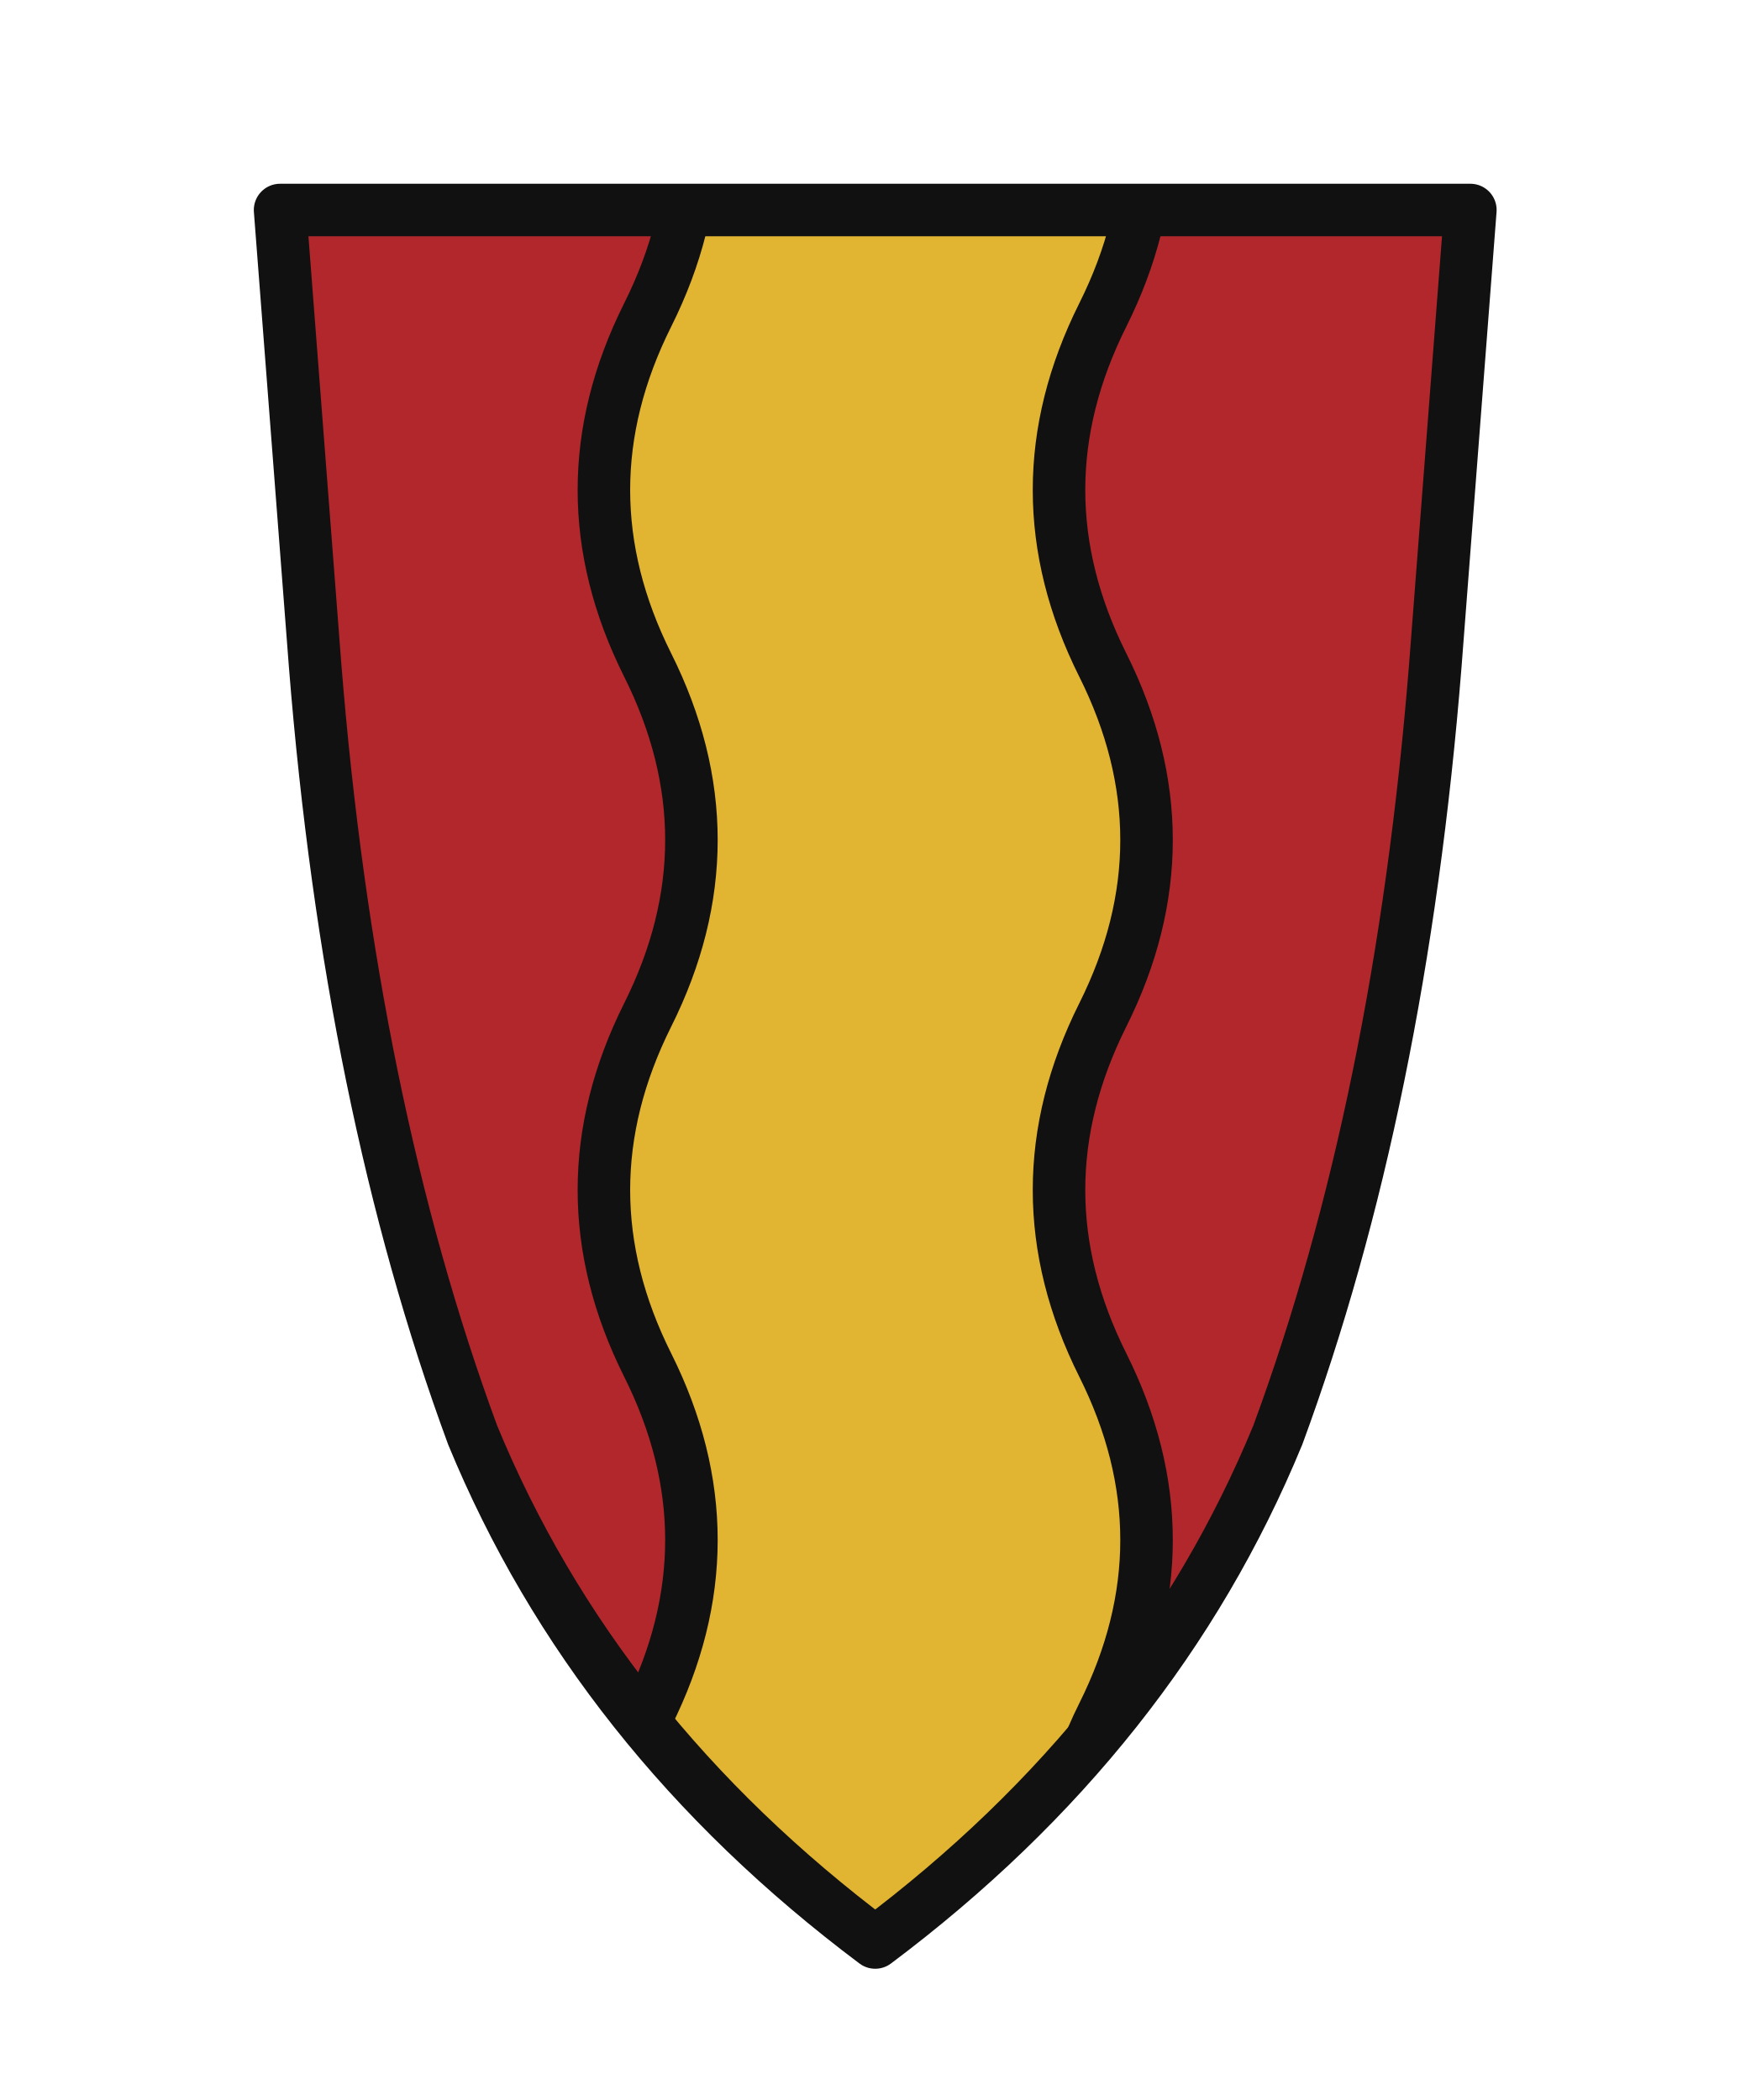
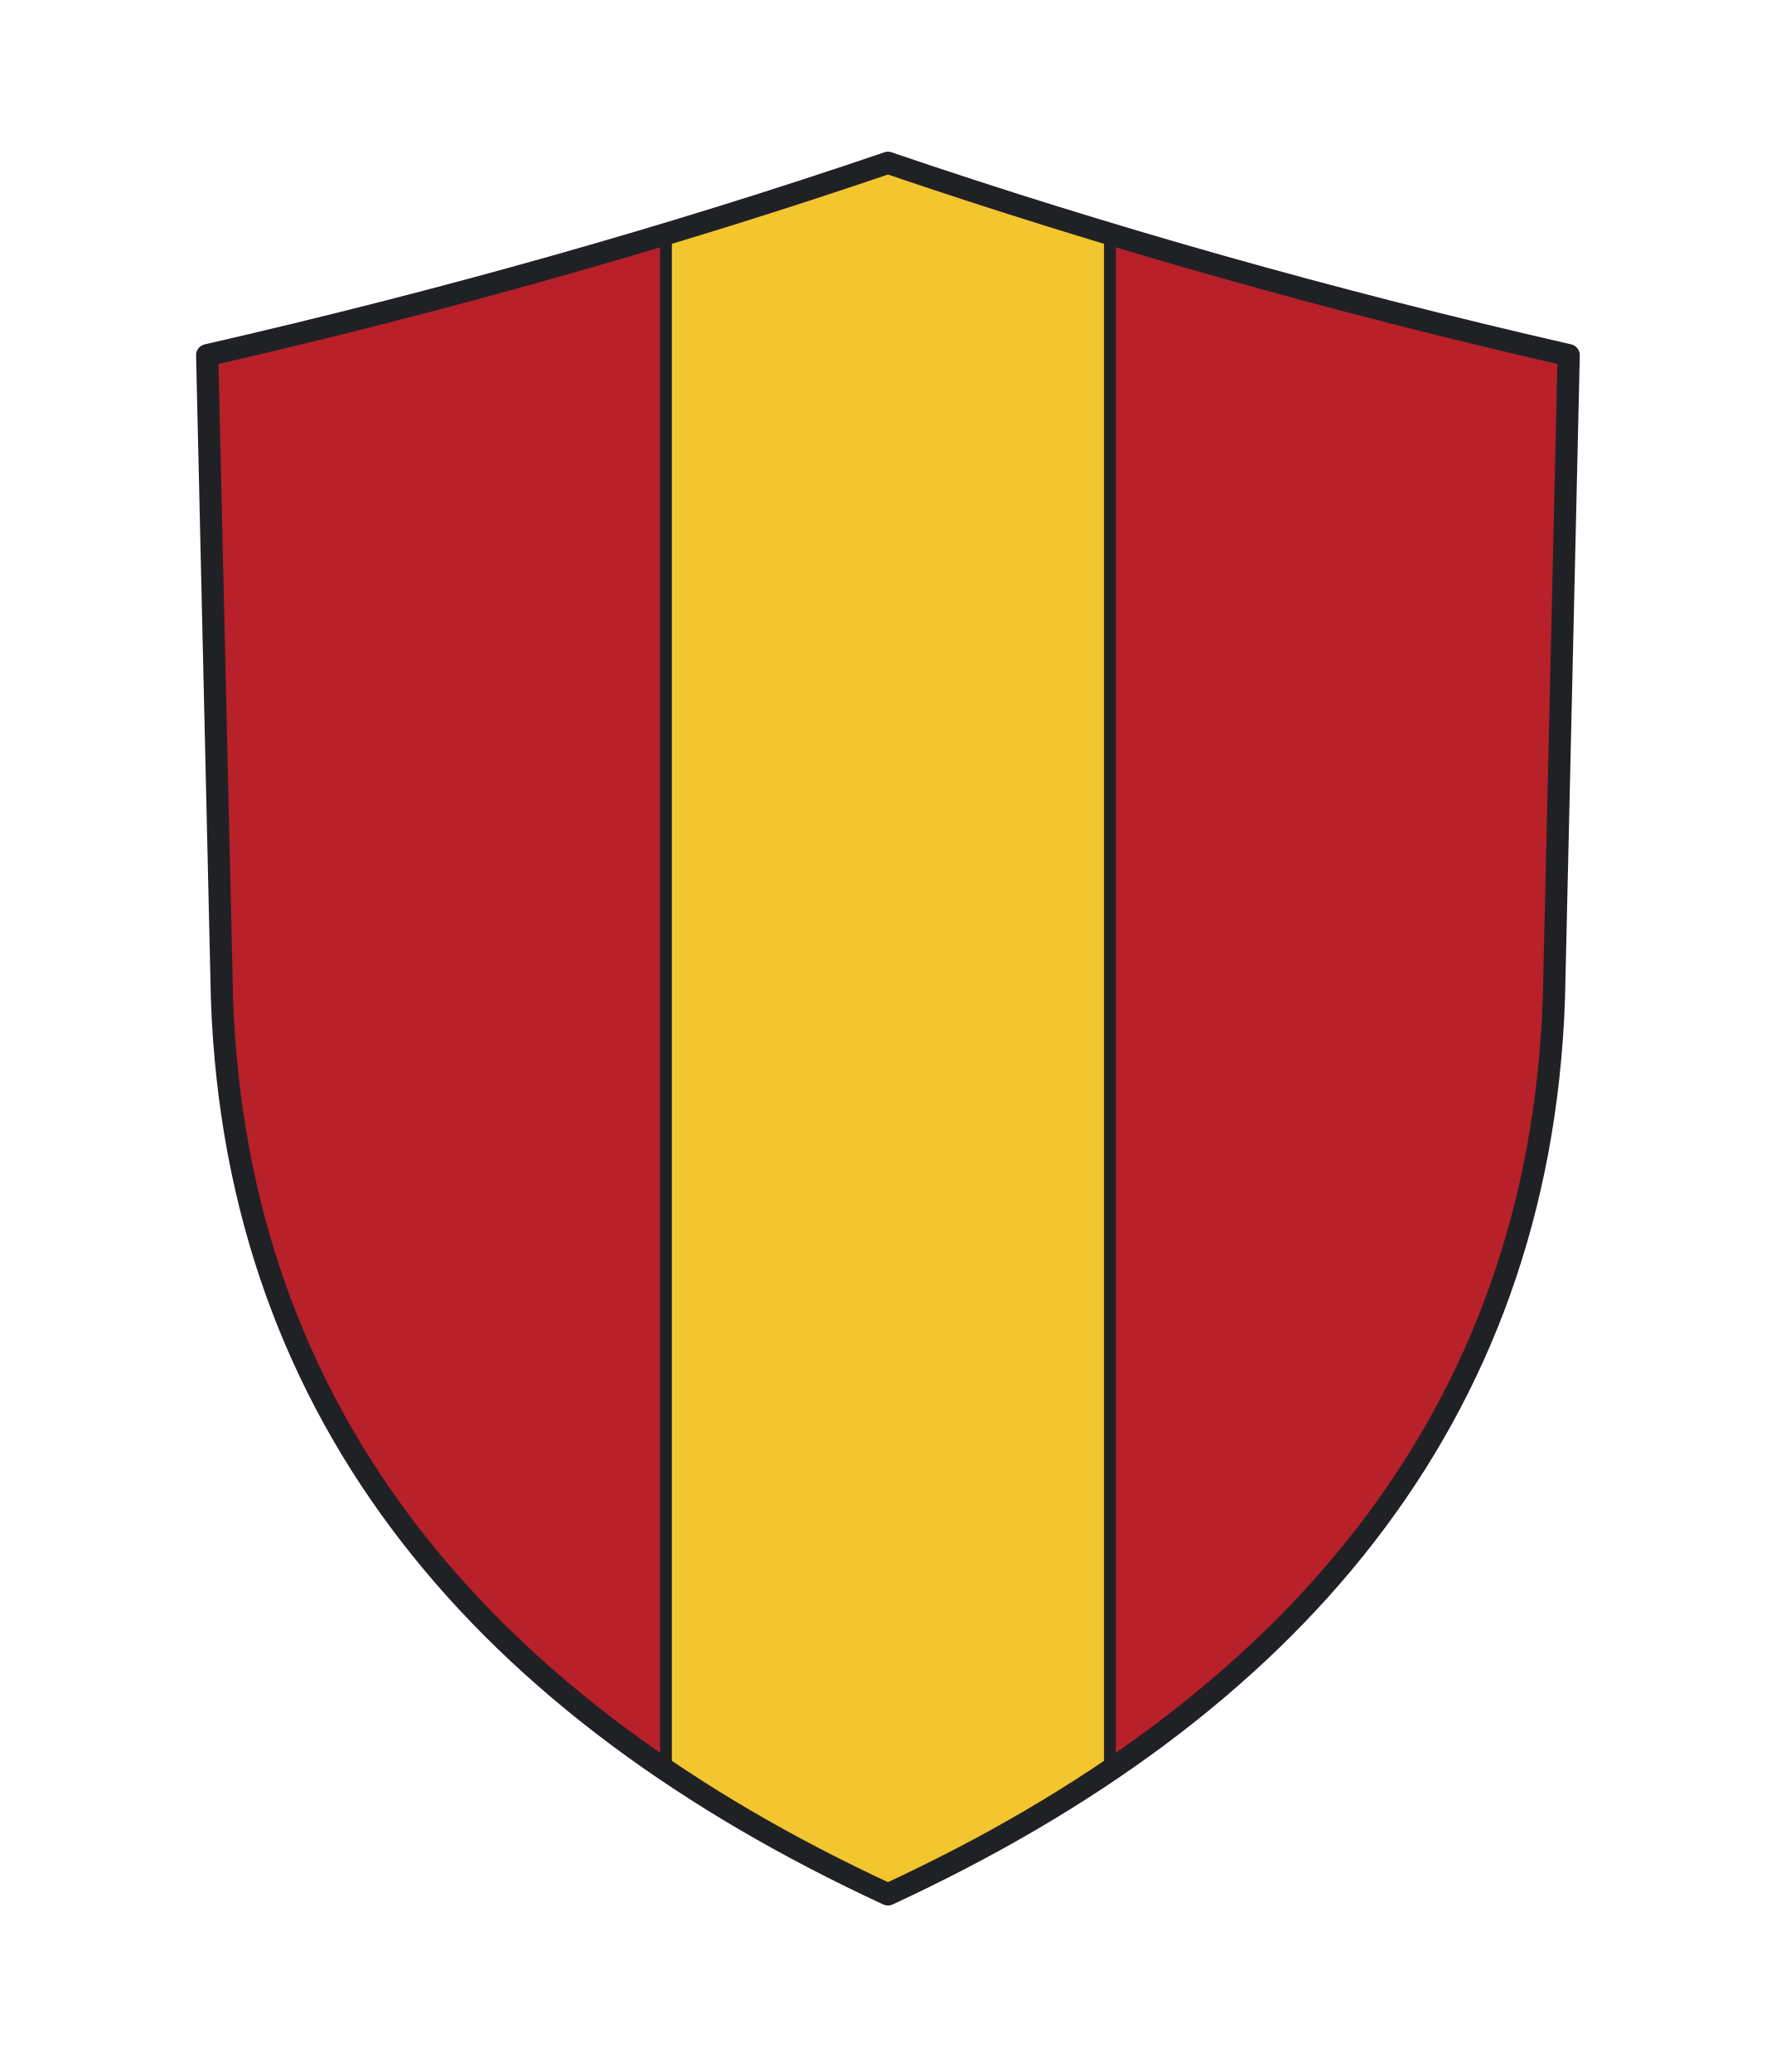
- <svg xmlns="http://www.w3.org/2000/svg" viewBox="0 0 100 120">
+ <svg xmlns="http://www.w3.org/2000/svg" width="480" height="560" viewBox="0 0 240 280">
  <defs>
    <clipPath id="clip-shield-002">
-       <path d="M16 12 L84 12 L82 38 Q80 63 73 82 Q66 99 50 111 Q34 99 27 82 Q20 63 18 38 Z" />
+       <path d="M120 22 Q164 37 212 48 L210 135 C208 192 174 231 120 256 C66 231 32 192 30 135 L28 48 Q76 37 120 22 Z" />
    </clipPath>
  </defs>
  <g clip-path="url(#clip-shield-002)">
-     <rect x="0" y="0" width="100" height="120" fill="#B1272C" />
-     <path d="M37 -2 Q42 8 37 18 Q32 28 37 38 Q42 48 37 58 Q32 68 37 78 Q42 88 37 98 Q32 108 37 122 L63 122 Q58 108 63 98 Q68 88 63 78 Q58 68 63 58 Q68 48 63 38 Q58 28 63 18 Q68 8 63 -2 Z" fill="#E1B432" stroke="#111111" stroke-width="3" stroke-linejoin="round" stroke-linecap="round" />
+     <rect width="240" height="280" fill="#B8202A" />
+     <rect x="90" y="0" width="60" height="280" fill="#F3C52E" stroke="#202125" stroke-width="1.6" />
  </g>
-   <path d="M16 12 L84 12 L82 38 Q80 63 73 82 Q66 99 50 111 Q34 99 27 82 Q20 63 18 38 Z" fill="none" stroke="#111111" stroke-width="3" stroke-linejoin="round" stroke-linecap="round" />
+   <g fill="none" stroke="#202125" stroke-width="3" stroke-linejoin="round">
+     <path d="M120 22 Q164 37 212 48 L210 135 C208 192 174 231 120 256 C66 231 32 192 30 135 L28 48 Q76 37 120 22 Z" />
+   </g>
</svg>
